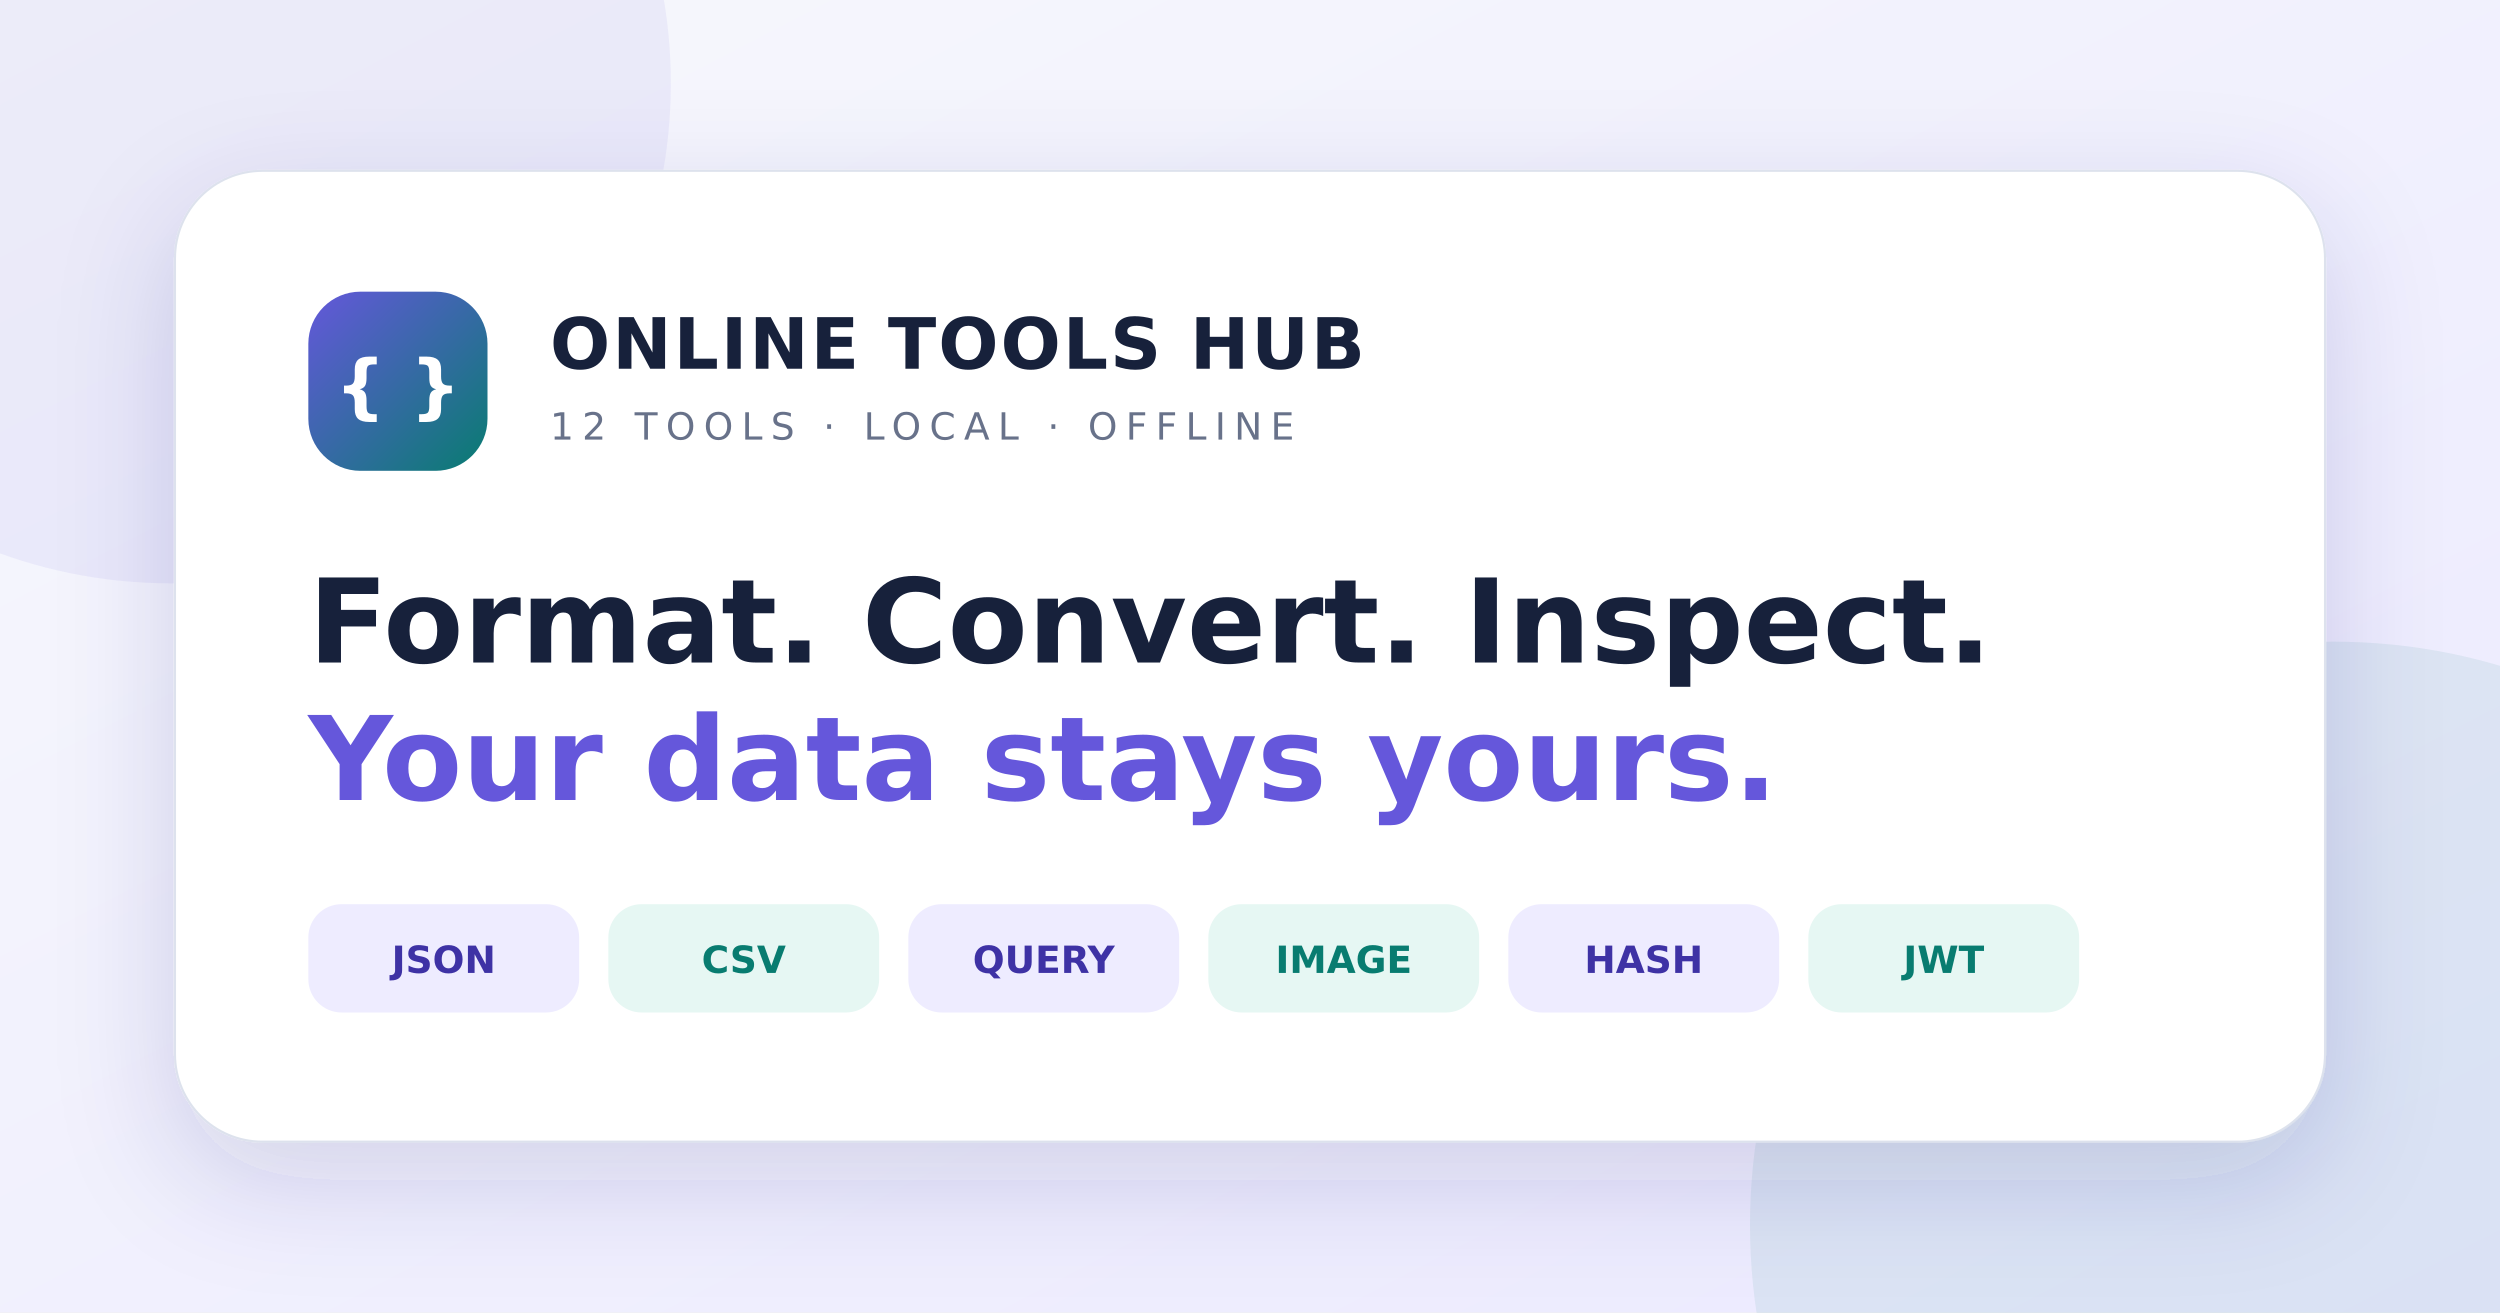
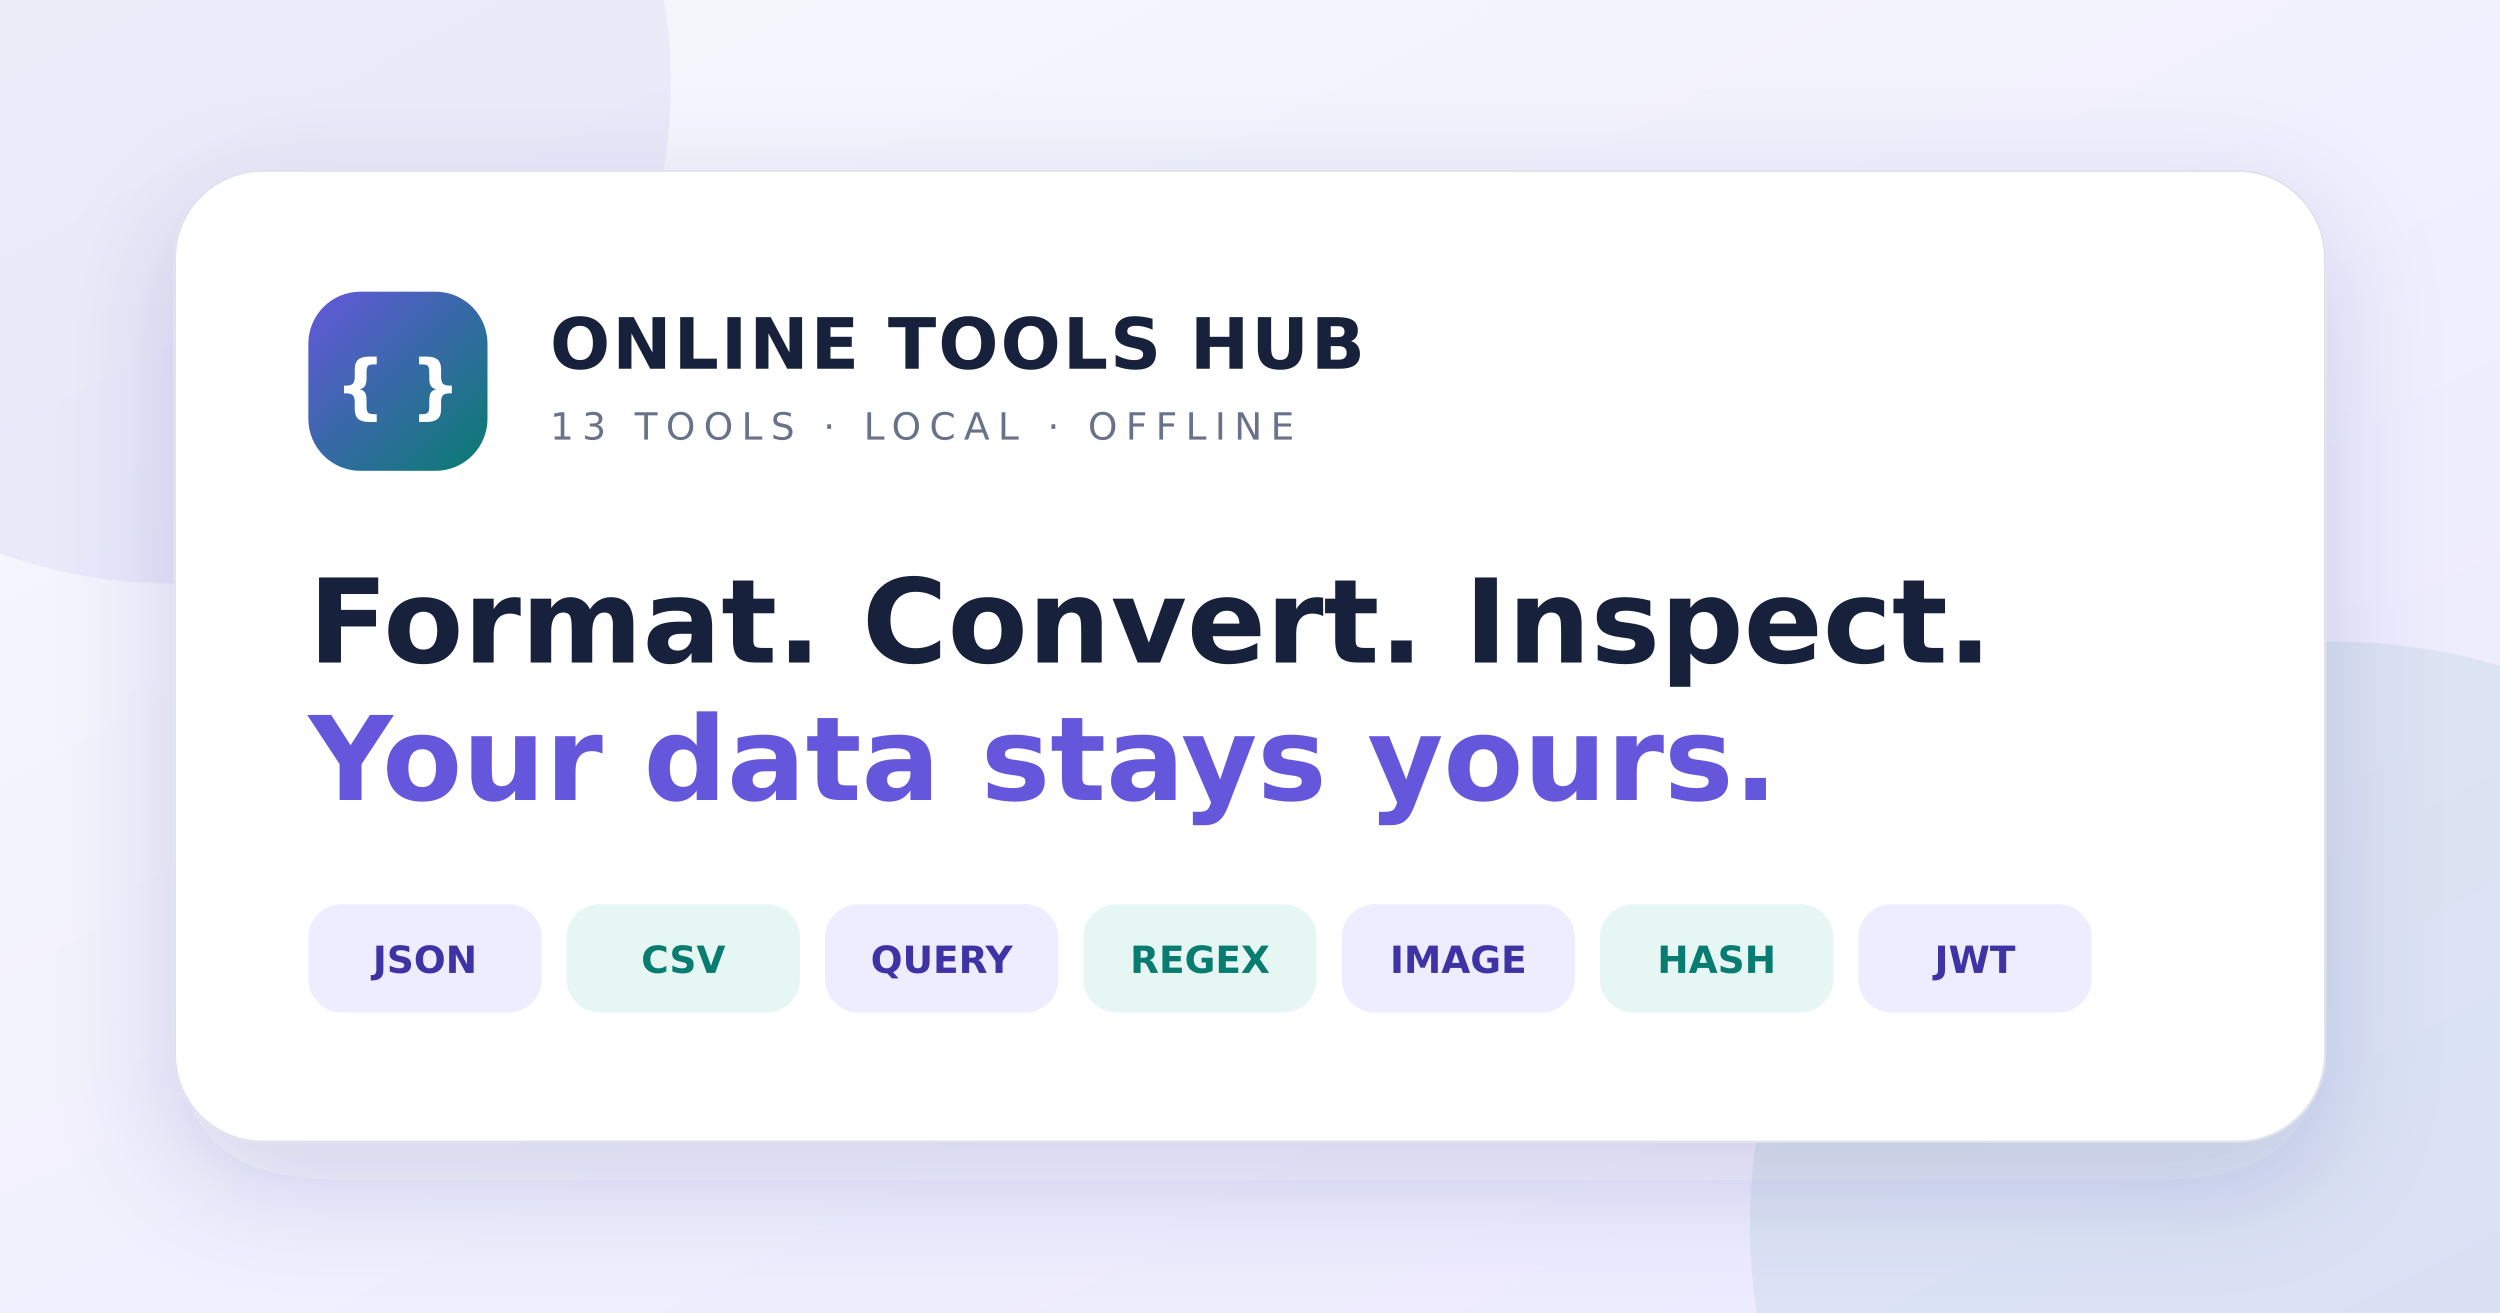
<svg xmlns="http://www.w3.org/2000/svg" width="1200" height="630" viewBox="0 0 1200 630" role="img" aria-labelledby="title desc">
  <defs>
    <linearGradient id="background" x1="0" y1="0" x2="1" y2="1">
      <stop offset="0" stop-color="#f7f8fc" />
      <stop offset="1" stop-color="#ebe9ff" />
    </linearGradient>
    <linearGradient id="mark" x1="0" y1="0" x2="1" y2="1">
      <stop offset="0" stop-color="#6557db" />
      <stop offset="1" stop-color="#087c70" />
    </linearGradient>
    <filter id="shadow" x="-20%" y="-20%" width="140%" height="160%">
      <feDropShadow dx="0" dy="18" stdDeviation="28" flood-color="#2b2478" flood-opacity="0.16" />
    </filter>
  </defs>
  <rect width="1200" height="630" fill="url(#background)" />
  <circle cx="82" cy="40" r="240" fill="#6557db" opacity="0.08" />
  <circle cx="1120" cy="588" r="280" fill="#087c70" opacity="0.08" />
  <g transform="translate(84 82)">
    <rect width="1032" height="466" rx="42" fill="#ffffff" stroke="#dde2ed" filter="url(#shadow)" />
    <g transform="translate(64 58)">
      <rect width="86" height="86" rx="25" fill="url(#mark)" />
      <text x="43" y="57" text-anchor="middle" fill="#ffffff" font-family="DejaVu Sans, sans-serif" font-size="34" font-weight="700">{ }</text>
      <text x="116" y="37" fill="#17213b" font-family="DejaVu Sans, sans-serif" font-size="34" font-weight="700" letter-spacing="1">ONLINE TOOLS HUB</text>
-       <text x="116" y="71" fill="#68728a" font-family="DejaVu Sans, sans-serif" font-size="18" font-weight="500" letter-spacing="4">12 TOOLS · LOCAL · OFFLINE</text>
+       <text x="116" y="71" fill="#68728a" font-family="DejaVu Sans, sans-serif" font-size="18" font-weight="500" letter-spacing="4">13 TOOLS · LOCAL · OFFLINE</text>
    </g>
    <text x="64" y="236" fill="#17213b" font-family="DejaVu Sans, sans-serif" font-size="56" font-weight="700">Format. Convert. Inspect.</text>
    <text x="64" y="302" fill="#6557db" font-family="DejaVu Sans, sans-serif" font-size="56" font-weight="700">Your data stays yours.</text>
    <g transform="translate(64 352)" font-family="DejaVu Sans, sans-serif" font-size="18" font-weight="700">
      <g>
-         <rect width="130" height="52" rx="16" fill="#eeecff" />
-         <text x="65" y="33" text-anchor="middle" fill="#3e32a5">JSON</text>
+         <rect width="112" height="52" rx="16" fill="#eeecff" />
+         <text x="56" y="33" text-anchor="middle" fill="#3e32a5">JSON</text>
      </g>
-       <g transform="translate(144)">
-         <rect width="130" height="52" rx="16" fill="#e6f7f3" />
-         <text x="65" y="33" text-anchor="middle" fill="#087c70">CSV</text>
+       <g transform="translate(124)">
+         <rect width="112" height="52" rx="16" fill="#e6f7f3" />
+         <text x="56" y="33" text-anchor="middle" fill="#087c70">CSV</text>
      </g>
-       <g transform="translate(288)">
-         <rect width="130" height="52" rx="16" fill="#eeecff" />
-         <text x="65" y="33" text-anchor="middle" fill="#3e32a5">QUERY</text>
+       <g transform="translate(248)">
+         <rect width="112" height="52" rx="16" fill="#eeecff" />
+         <text x="56" y="33" text-anchor="middle" fill="#3e32a5">QUERY</text>
      </g>
-       <g transform="translate(432)">
-         <rect width="130" height="52" rx="16" fill="#e6f7f3" />
-         <text x="65" y="33" text-anchor="middle" fill="#087c70">IMAGE</text>
+       <g transform="translate(372)">
+         <rect width="112" height="52" rx="16" fill="#e6f7f3" />
+         <text x="56" y="33" text-anchor="middle" fill="#087c70">REGEX</text>
      </g>
-       <g transform="translate(576)">
-         <rect width="130" height="52" rx="16" fill="#eeecff" />
-         <text x="65" y="33" text-anchor="middle" fill="#3e32a5">HASH</text>
+       <g transform="translate(496)">
+         <rect width="112" height="52" rx="16" fill="#eeecff" />
+         <text x="56" y="33" text-anchor="middle" fill="#3e32a5">IMAGE</text>
      </g>
-       <g transform="translate(720)">
-         <rect width="130" height="52" rx="16" fill="#e6f7f3" />
-         <text x="65" y="33" text-anchor="middle" fill="#087c70">JWT</text>
+       <g transform="translate(620)">
+         <rect width="112" height="52" rx="16" fill="#e6f7f3" />
+         <text x="56" y="33" text-anchor="middle" fill="#087c70">HASH</text>
+       </g>
+       <g transform="translate(744)">
+         <rect width="112" height="52" rx="16" fill="#eeecff" />
+         <text x="56" y="33" text-anchor="middle" fill="#3e32a5">JWT</text>
      </g>
    </g>
  </g>
</svg>
